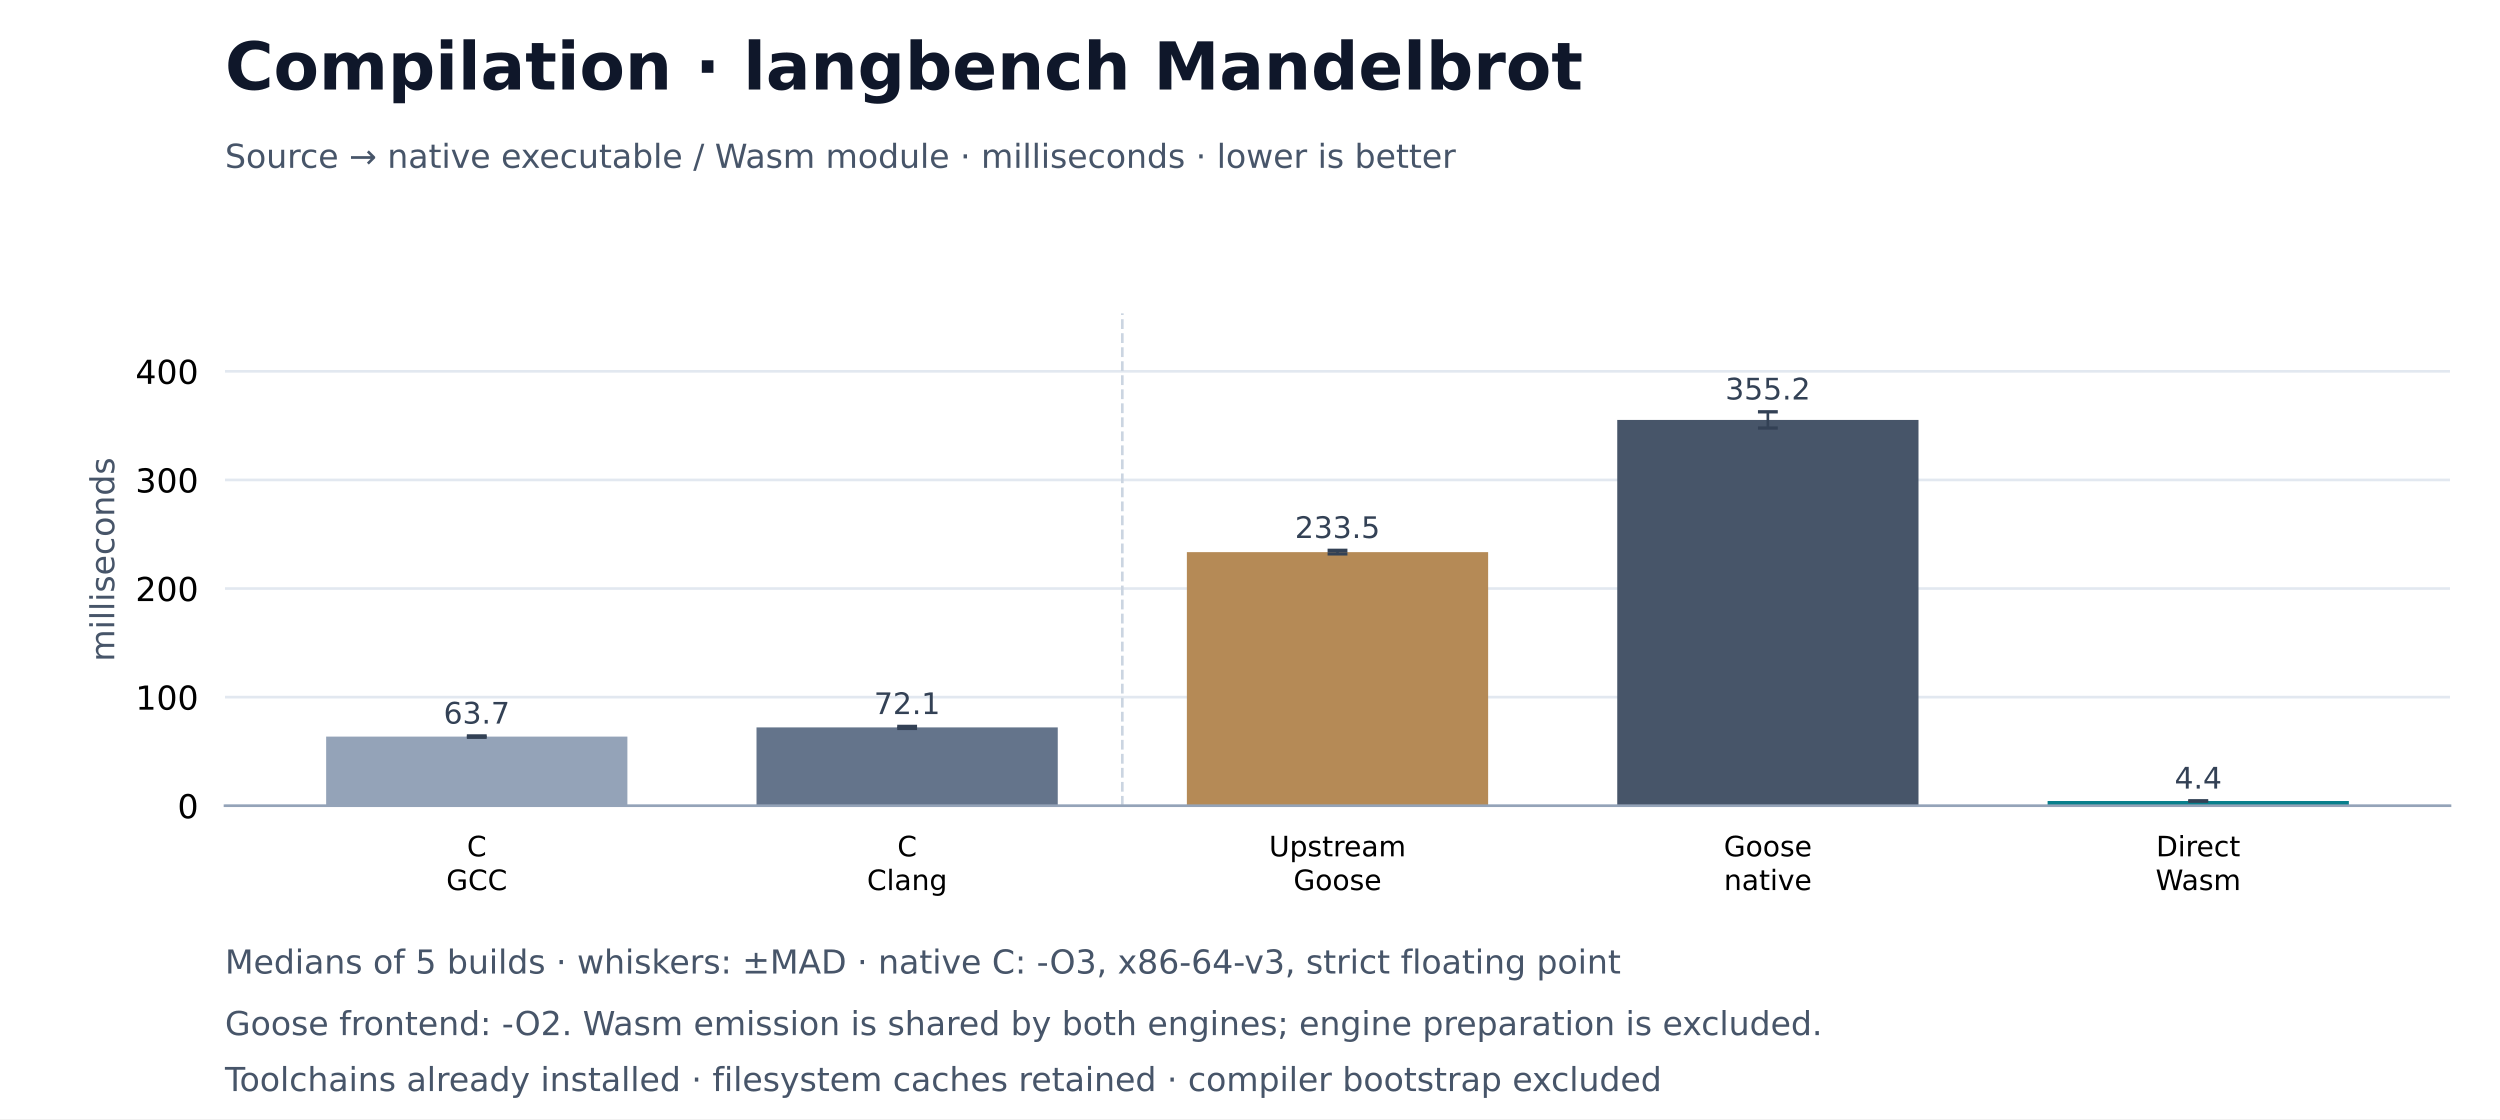
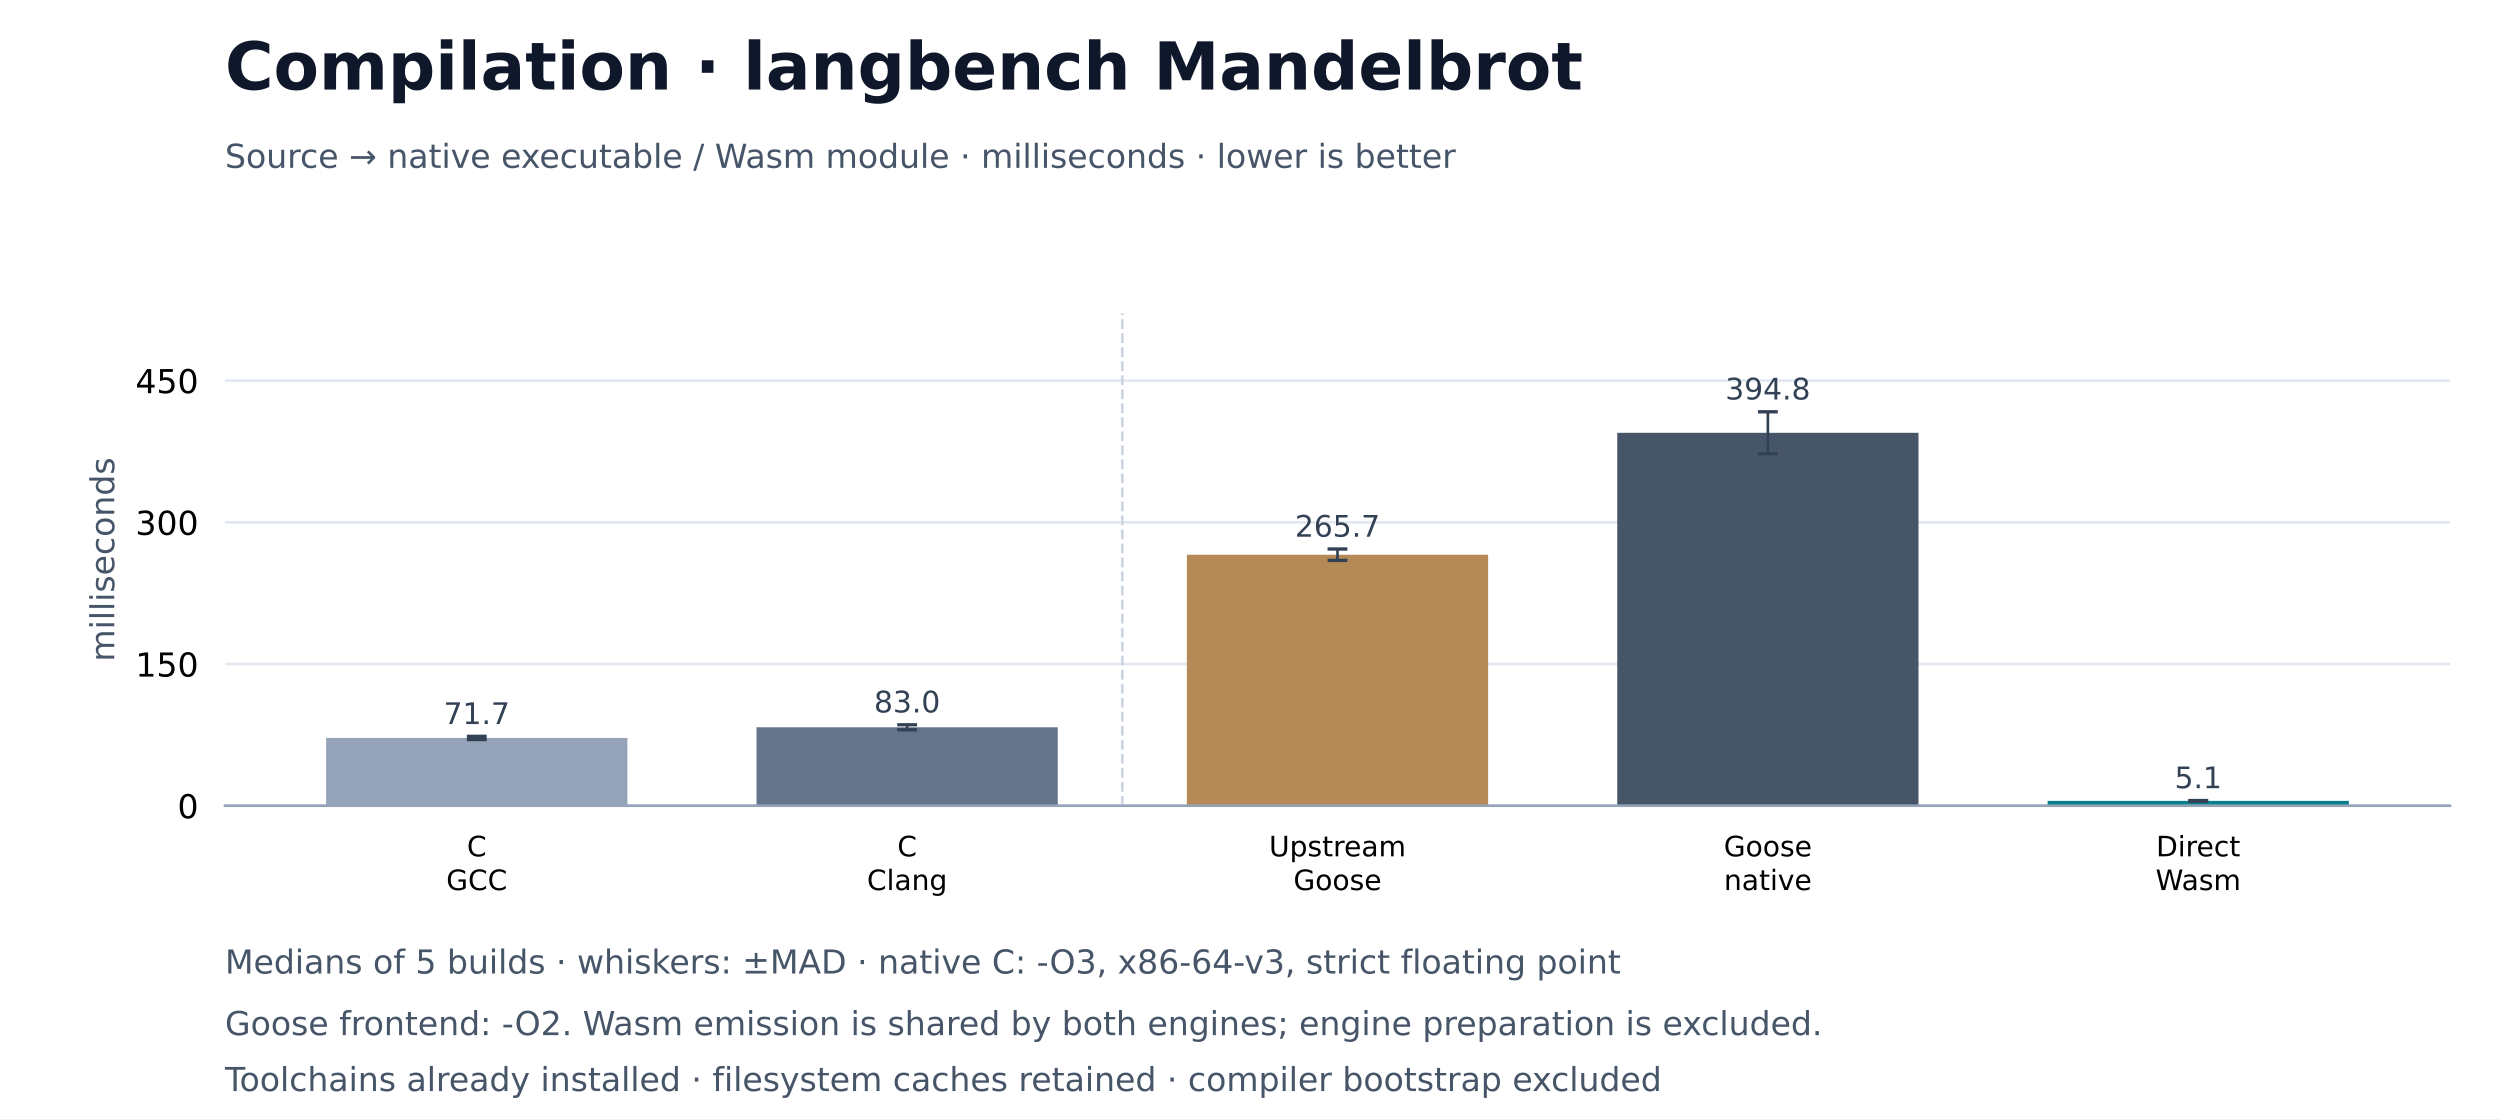
<svg xmlns="http://www.w3.org/2000/svg" xmlns:xlink="http://www.w3.org/1999/xlink" width="756pt" height="338.4pt" viewBox="0 0 756 338.4" version="1.1">
  <defs>
    <style type="text/css">*{stroke-linejoin: round; stroke-linecap: butt}</style>
  </defs>
  <g id="figure_1">
    <g id="patch_1">
      <path d="M 0 338.4 L 756 338.4 L 756 0 L 0 0 z " style="fill: #ffffff" />
    </g>
    <g id="axes_1">
      <g id="patch_2">
        <path d="M 68.04 243.648 L 740.88 243.648 L 740.88 94.752 L 68.04 94.752 z " style="fill: #ffffff" />
      </g>
      <g id="matplotlib.axis_1">
        <g id="xtick_1">
          <g id="line2d_1" />
          <g id="text_1">
            <text style="font-size: 8.5px; font-family: 'DejaVu Sans'" transform="translate(141.206 258.9568)">C</text>
            <text style="font-size: 8.5px; font-family: 'DejaVu Sans'" transform="translate(134.9453 269.1585)">GCC</text>
          </g>
        </g>
        <g id="xtick_2">
          <g id="line2d_2" />
          <g id="text_2">
            <text style="font-size: 8.5px; font-family: 'DejaVu Sans'" transform="translate(271.3492 258.9568)">C</text>
            <text style="font-size: 8.5px; font-family: 'DejaVu Sans'" transform="translate(262.1725 269.1592)">Clang</text>
          </g>
        </g>
        <g id="xtick_3">
          <g id="line2d_3" />
          <g id="text_3">
            <text style="font-size: 8.5px; font-family: 'DejaVu Sans'" transform="translate(383.7585 258.9568)">Upstream</text>
            <text style="font-size: 8.5px; font-family: 'DejaVu Sans'" transform="translate(391.1369 269.1585)">Goose</text>
          </g>
        </g>
        <g id="xtick_4">
          <g id="line2d_4" />
          <g id="text_4">
            <text style="font-size: 8.5px; font-family: 'DejaVu Sans'" transform="translate(521.28 258.9568)">Goose</text>
            <text style="font-size: 8.5px; font-family: 'DejaVu Sans'" transform="translate(521.3279 269.1592)">native</text>
          </g>
        </g>
        <g id="xtick_5">
          <g id="line2d_5" />
          <g id="text_5">
            <text style="font-size: 8.5px; font-family: 'DejaVu Sans'" transform="translate(652.0215 258.9575)">Direct</text>
            <text style="font-size: 8.5px; font-family: 'DejaVu Sans'" transform="translate(651.8575 269.1592)">Wasm</text>
          </g>
        </g>
      </g>
      <g id="matplotlib.axis_2">
        <g id="ytick_1">
          <g id="line2d_6">
            <path d="M 68.04 243.648 L 740.88 243.648 " clip-path="url(#pc4e67d13fe)" style="fill: none; stroke: #e2e8f0; stroke-width: 0.8; stroke-linecap: square" />
          </g>
          <g id="line2d_7" />
          <g id="text_6">
            <text style="font-size: 10px; font-family: 'DejaVu Sans'; text-anchor: end" x="60.04" y="247.447" transform="rotate(-0 60.04 247.4468)">0</text>
          </g>
        </g>
        <g id="ytick_2">
          <g id="line2d_8">
-             <path d="M 68.04 210.808 L 740.88 210.808 " clip-path="url(#pc4e67d13fe)" style="fill: none; stroke: #e2e8f0; stroke-width: 0.8; stroke-linecap: square" />
+             <path d="M 68.04 200.798 L 740.88 200.798 " clip-path="url(#pc4e67d13fe)" style="fill: none; stroke: #e2e8f0; stroke-width: 0.8; stroke-linecap: square" />
          </g>
          <g id="line2d_9" />
          <g id="text_7">
-             <text style="font-size: 10px; font-family: 'DejaVu Sans'; text-anchor: end" x="60.04" y="214.607" transform="rotate(-0 60.04 214.6066)">100</text>
+             <text style="font-size: 10px; font-family: 'DejaVu Sans'; text-anchor: end" x="60.04" y="204.597" transform="rotate(-0 60.04 204.5971)">150</text>
          </g>
        </g>
        <g id="ytick_3">
          <g id="line2d_10">
-             <path d="M 68.04 177.968 L 740.88 177.968 " clip-path="url(#pc4e67d13fe)" style="fill: none; stroke: #e2e8f0; stroke-width: 0.8; stroke-linecap: square" />
+             <path d="M 68.04 157.949 L 740.88 157.949 " clip-path="url(#pc4e67d13fe)" style="fill: none; stroke: #e2e8f0; stroke-width: 0.8; stroke-linecap: square" />
          </g>
          <g id="line2d_11" />
          <g id="text_8">
-             <text style="font-size: 10px; font-family: 'DejaVu Sans'; text-anchor: end" x="60.04" y="181.766" transform="rotate(-0 60.04 181.7665)">200</text>
+             <text style="font-size: 10px; font-family: 'DejaVu Sans'; text-anchor: end" x="60.04" y="161.747" transform="rotate(-0 60.04 161.7474)">300</text>
          </g>
        </g>
        <g id="ytick_4">
          <g id="line2d_12">
-             <path d="M 68.04 145.127 L 740.88 145.127 " clip-path="url(#pc4e67d13fe)" style="fill: none; stroke: #e2e8f0; stroke-width: 0.8; stroke-linecap: square" />
+             <path d="M 68.04 115.099 L 740.88 115.099 " clip-path="url(#pc4e67d13fe)" style="fill: none; stroke: #e2e8f0; stroke-width: 0.8; stroke-linecap: square" />
          </g>
          <g id="line2d_13" />
          <g id="text_9">
-             <text style="font-size: 10px; font-family: 'DejaVu Sans'; text-anchor: end" x="60.04" y="148.926" transform="rotate(-0 60.04 148.9263)">300</text>
+             <text style="font-size: 10px; font-family: 'DejaVu Sans'; text-anchor: end" x="60.04" y="118.898" transform="rotate(-0 60.04 118.8978)">450</text>
          </g>
        </g>
-         <g id="ytick_5">
-           <g id="line2d_14">
-             <path d="M 68.04 112.287 L 740.88 112.287 " clip-path="url(#pc4e67d13fe)" style="fill: none; stroke: #e2e8f0; stroke-width: 0.8; stroke-linecap: square" />
-           </g>
-           <g id="line2d_15" />
-           <g id="text_10">
-             <text style="font-size: 10px; font-family: 'DejaVu Sans'; text-anchor: end" x="60.04" y="116.086" transform="rotate(-0 60.04 116.0861)">400</text>
-           </g>
-         </g>
-         <g id="text_11">
+         <g id="text_10">
          <text style="font-size: 10px; font-family: 'DejaVu Sans'; text-anchor: middle; fill: #475569" x="34.55" y="169.2" transform="rotate(-90 34.55016 169.2)">milliseconds</text>
        </g>
      </g>
      <g id="patch_3">
-         <path d="M 98.624 243.648 L 189.724 243.648 L 189.724 222.745 L 98.624 222.745 z " clip-path="url(#pc4e67d13fe)" style="fill: #94a3b8" />
+         <path d="M 98.624 243.648 L 189.724 243.648 L 189.724 223.155 L 98.624 223.155 z " clip-path="url(#pc4e67d13fe)" style="fill: #94a3b8" />
      </g>
      <g id="patch_4">
-         <path d="M 228.767 243.648 L 319.867 243.648 L 319.867 219.967 L 228.767 219.967 z " clip-path="url(#pc4e67d13fe)" style="fill: #64748b" />
+         <path d="M 228.767 243.648 L 319.867 243.648 L 319.867 219.932 L 228.767 219.932 z " clip-path="url(#pc4e67d13fe)" style="fill: #64748b" />
      </g>
      <g id="patch_5">
-         <path d="M 358.91 243.648 L 450.01 243.648 L 450.01 166.955 L 358.91 166.955 z " clip-path="url(#pc4e67d13fe)" style="fill: #b58a56" />
+         <path d="M 358.91 243.648 L 450.01 243.648 L 450.01 167.742 L 358.91 167.742 z " clip-path="url(#pc4e67d13fe)" style="fill: #b58a56" />
      </g>
      <g id="patch_6">
-         <path d="M 489.053 243.648 L 580.153 243.648 L 580.153 126.983 L 489.053 126.983 z " clip-path="url(#pc4e67d13fe)" style="fill: #475569" />
+         <path d="M 489.053 243.648 L 580.153 243.648 L 580.153 130.873 L 489.053 130.873 z " clip-path="url(#pc4e67d13fe)" style="fill: #475569" />
      </g>
      <g id="patch_7">
-         <path d="M 619.196 243.648 L 710.296 243.648 L 710.296 242.213 L 619.196 242.213 z " clip-path="url(#pc4e67d13fe)" style="fill: #087f8c" />
+         <path d="M 619.196 243.648 L 710.296 243.648 L 710.296 242.181 L 619.196 242.181 z " clip-path="url(#pc4e67d13fe)" style="fill: #087f8c" />
      </g>
      <g id="LineCollection_1">
-         <path d="M 144.174 222.944 L 144.174 222.545 " clip-path="url(#pc4e67d13fe)" style="fill: none; stroke: #334155; stroke-width: 0.8" />
-         <path d="M 274.317 220.269 L 274.317 219.664 " clip-path="url(#pc4e67d13fe)" style="fill: none; stroke: #334155; stroke-width: 0.8" />
-         <path d="M 404.46 167.49 L 404.46 166.421 " clip-path="url(#pc4e67d13fe)" style="fill: none; stroke: #334155; stroke-width: 0.8" />
-         <path d="M 534.603 129.435 L 534.603 124.531 " clip-path="url(#pc4e67d13fe)" style="fill: none; stroke: #334155; stroke-width: 0.8" />
-         <path d="M 664.746 242.236 L 664.746 242.189 " clip-path="url(#pc4e67d13fe)" style="fill: none; stroke: #334155; stroke-width: 0.8" />
+         <path d="M 144.174 223.638 L 144.174 222.671 " clip-path="url(#pc4e67d13fe)" style="fill: none; stroke: #334155; stroke-width: 0.8" />
+         <path d="M 274.317 220.697 L 274.317 219.167 " clip-path="url(#pc4e67d13fe)" style="fill: none; stroke: #334155; stroke-width: 0.8" />
+         <path d="M 404.46 169.462 L 404.46 166.022 " clip-path="url(#pc4e67d13fe)" style="fill: none; stroke: #334155; stroke-width: 0.8" />
+         <path d="M 534.603 137.214 L 534.603 124.531 " clip-path="url(#pc4e67d13fe)" style="fill: none; stroke: #334155; stroke-width: 0.8" />
+         <path d="M 664.746 242.285 L 664.746 242.077 " clip-path="url(#pc4e67d13fe)" style="fill: none; stroke: #334155; stroke-width: 0.8" />
      </g>
-       <g id="line2d_16">
+       <g id="line2d_14">
        <defs>
          <path id="md6abe20cdd" d="M 3 0 L -3 -0 " style="stroke: #334155" />
        </defs>
        <g clip-path="url(#pc4e67d13fe)">
-           <use xlink:href="#md6abe20cdd" x="144.174" y="222.944" style="fill: #1f77b4; stroke: #334155" />
-           <use xlink:href="#md6abe20cdd" x="274.317" y="220.269" style="fill: #1f77b4; stroke: #334155" />
-           <use xlink:href="#md6abe20cdd" x="404.46" y="167.49" style="fill: #1f77b4; stroke: #334155" />
-           <use xlink:href="#md6abe20cdd" x="534.603" y="129.435" style="fill: #1f77b4; stroke: #334155" />
-           <use xlink:href="#md6abe20cdd" x="664.746" y="242.236" style="fill: #1f77b4; stroke: #334155" />
+           <use xlink:href="#md6abe20cdd" x="144.174" y="223.638" style="fill: #1f77b4; stroke: #334155" />
+           <use xlink:href="#md6abe20cdd" x="274.317" y="220.697" style="fill: #1f77b4; stroke: #334155" />
+           <use xlink:href="#md6abe20cdd" x="404.46" y="169.462" style="fill: #1f77b4; stroke: #334155" />
+           <use xlink:href="#md6abe20cdd" x="534.603" y="137.214" style="fill: #1f77b4; stroke: #334155" />
+           <use xlink:href="#md6abe20cdd" x="664.746" y="242.285" style="fill: #1f77b4; stroke: #334155" />
        </g>
      </g>
-       <g id="line2d_17">
+       <g id="line2d_15">
        <g clip-path="url(#pc4e67d13fe)">
-           <use xlink:href="#md6abe20cdd" x="144.174" y="222.545" style="fill: #1f77b4; stroke: #334155" />
-           <use xlink:href="#md6abe20cdd" x="274.317" y="219.664" style="fill: #1f77b4; stroke: #334155" />
-           <use xlink:href="#md6abe20cdd" x="404.46" y="166.421" style="fill: #1f77b4; stroke: #334155" />
+           <use xlink:href="#md6abe20cdd" x="144.174" y="222.671" style="fill: #1f77b4; stroke: #334155" />
+           <use xlink:href="#md6abe20cdd" x="274.317" y="219.167" style="fill: #1f77b4; stroke: #334155" />
+           <use xlink:href="#md6abe20cdd" x="404.46" y="166.022" style="fill: #1f77b4; stroke: #334155" />
          <use xlink:href="#md6abe20cdd" x="534.603" y="124.531" style="fill: #1f77b4; stroke: #334155" />
-           <use xlink:href="#md6abe20cdd" x="664.746" y="242.189" style="fill: #1f77b4; stroke: #334155" />
+           <use xlink:href="#md6abe20cdd" x="664.746" y="242.077" style="fill: #1f77b4; stroke: #334155" />
        </g>
      </g>
-       <g id="line2d_18">
+       <g id="line2d_16">
        <path d="M 339.388 243.648 L 339.388 94.752 " clip-path="url(#pc4e67d13fe)" style="fill: none; stroke-dasharray: 2.96,1.28; stroke-dashoffset: 0; stroke: #cbd5e1; stroke-width: 0.8" />
      </g>
      <g id="patch_8">
        <path d="M 68.04 243.648 L 740.88 243.648 " style="fill: none; stroke: #94a3b8; stroke-width: 0.8; stroke-linejoin: miter; stroke-linecap: square" />
      </g>
+       <g id="text_11">
+         <text style="font-size: 9px; font-family: 'DejaVu Sans'; text-anchor: middle; fill: #334155" x="144.174" y="218.949" transform="rotate(-0 144.1737 218.9487)">71.7</text>
+       </g>
      <g id="text_12">
-         <text style="font-size: 9px; font-family: 'DejaVu Sans'; text-anchor: middle; fill: #334155" x="144.174" y="218.823" transform="rotate(-0 144.1737 218.8227)">63.7</text>
+         <text style="font-size: 9px; font-family: 'DejaVu Sans'; text-anchor: middle; fill: #334155" x="274.317" y="215.444" transform="rotate(-0 274.3169 215.4444)">83.0</text>
      </g>
      <g id="text_13">
-         <text style="font-size: 9px; font-family: 'DejaVu Sans'; text-anchor: middle; fill: #334155" x="274.317" y="215.942" transform="rotate(-0 274.3169 215.9415)">72.1</text>
+         <text style="font-size: 9px; font-family: 'DejaVu Sans'; text-anchor: middle; fill: #334155" x="404.46" y="162.3" transform="rotate(-0 404.46 162.2996)">265.7</text>
      </g>
      <g id="text_14">
-         <text style="font-size: 9px; font-family: 'DejaVu Sans'; text-anchor: middle; fill: #334155" x="404.46" y="162.698" transform="rotate(-0 404.46 162.6982)">233.5</text>
+         <text style="font-size: 9px; font-family: 'DejaVu Sans'; text-anchor: middle; fill: #334155" x="534.603" y="120.809" transform="rotate(-0 534.6031 120.8088)">394.8</text>
      </g>
      <g id="text_15">
-         <text style="font-size: 9px; font-family: 'DejaVu Sans'; text-anchor: middle; fill: #334155" x="534.603" y="120.809" transform="rotate(-0 534.6031 120.8088)">355.2</text>
-       </g>
-       <g id="text_16">
-         <text style="font-size: 9px; font-family: 'DejaVu Sans'; text-anchor: middle; fill: #334155" x="664.746" y="238.466" transform="rotate(-0 664.7463 238.4663)">4.4</text>
+         <text style="font-size: 9px; font-family: 'DejaVu Sans'; text-anchor: middle; fill: #334155" x="664.746" y="238.355" transform="rotate(-0 664.7463 238.355)">5.1</text>
      </g>
    </g>
-     <g id="text_17">
+     <g id="text_16">
      <text style="font-weight: 700; font-size: 20px; font-family: 'DejaVu Sans'; text-anchor: start; fill: #0f172a" x="68.04" y="27.072" transform="rotate(-0 68.04 27.072)">Compilation · langbench Mandelbrot</text>
    </g>
-     <g id="text_18">
+     <g id="text_17">
      <text style="font-size: 10px; font-family: 'DejaVu Sans'; text-anchor: start; fill: #475569" x="68.04" y="50.76" transform="rotate(-0 68.04 50.76)">Source → native executable / Wasm module · milliseconds · lower is better</text>
    </g>
-     <g id="text_19">
+     <g id="text_18">
      <text style="font-size: 10px; font-family: 'DejaVu Sans'; text-anchor: start; fill: #475569" x="68.04" y="294.408" transform="rotate(-0 68.04 294.408)">Medians of 5 builds · whiskers: ±MAD · native C: -O3, x86-64-v3, strict floating point</text>
    </g>
-     <g id="text_20">
+     <g id="text_19">
      <text style="font-size: 10px; font-family: 'DejaVu Sans'; text-anchor: start; fill: #475569" x="68.04" y="313.02" transform="rotate(-0 68.04 313.02)">Goose frontend: -O2. Wasm emission is shared by both engines; engine preparation is excluded.</text>
    </g>
-     <g id="text_21">
+     <g id="text_20">
      <text style="font-size: 10px; font-family: 'DejaVu Sans'; text-anchor: start; fill: #475569" x="68.04" y="329.94" transform="rotate(-0 68.04 329.94)">Toolchains already installed · filesystem caches retained · compiler bootstrap excluded</text>
    </g>
  </g>
  <defs>
    <clipPath id="pc4e67d13fe">
      <rect x="68.04" y="94.752" width="672.84" height="148.896" />
    </clipPath>
  </defs>
</svg>
